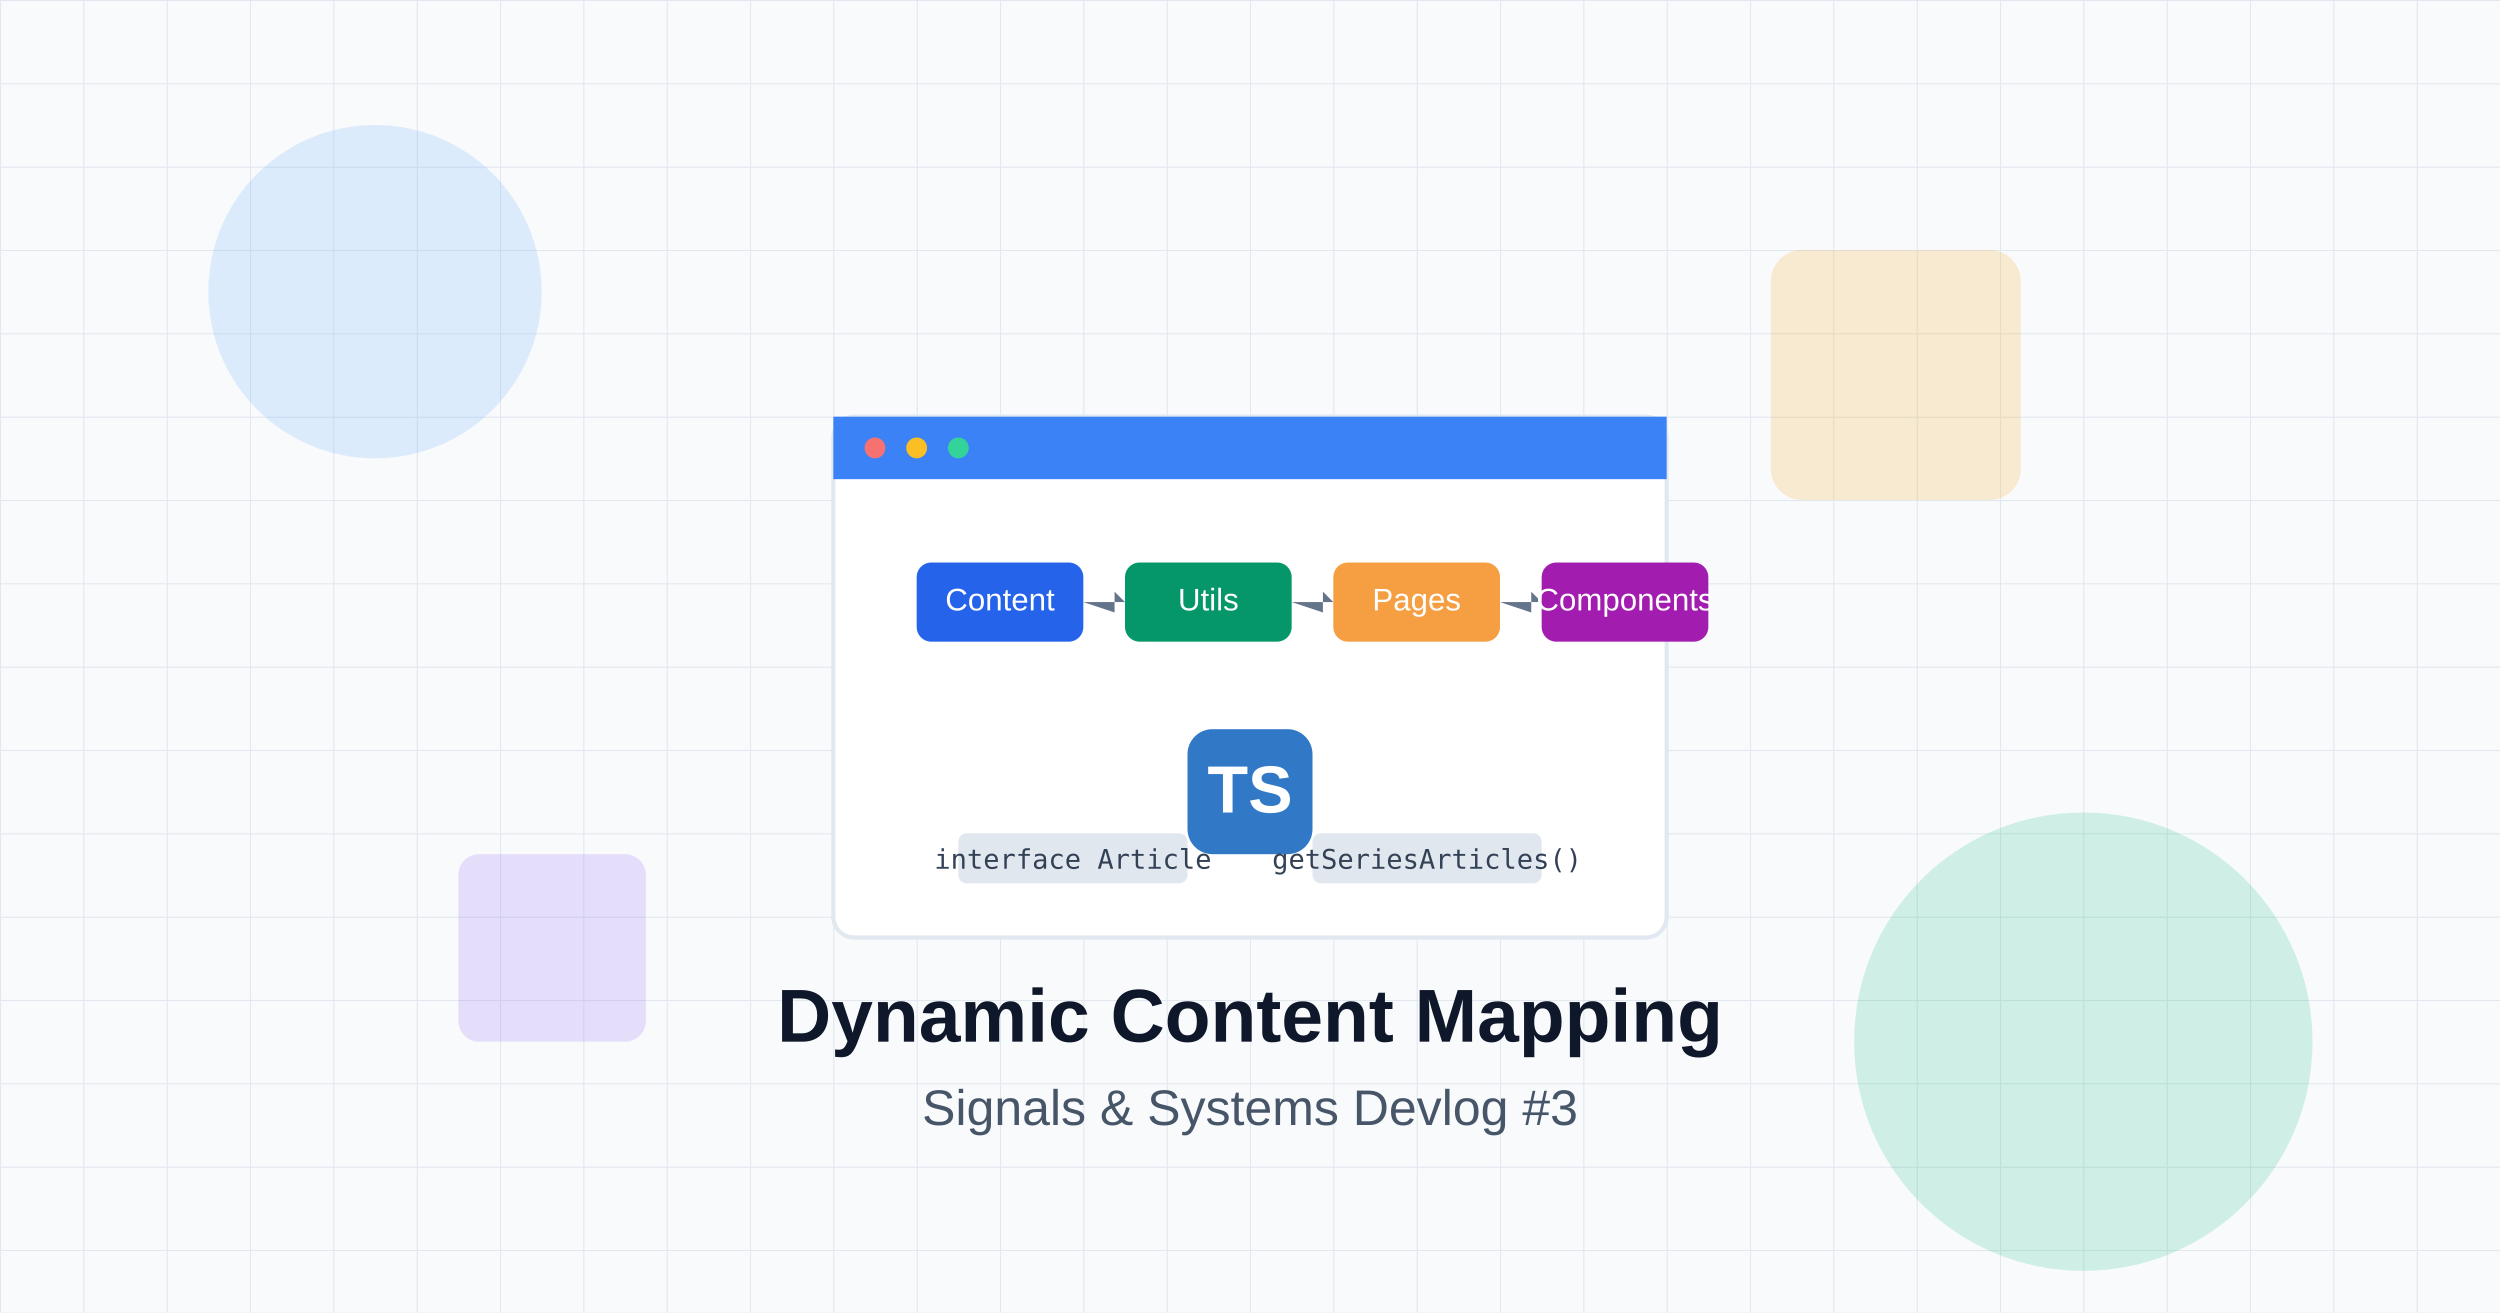
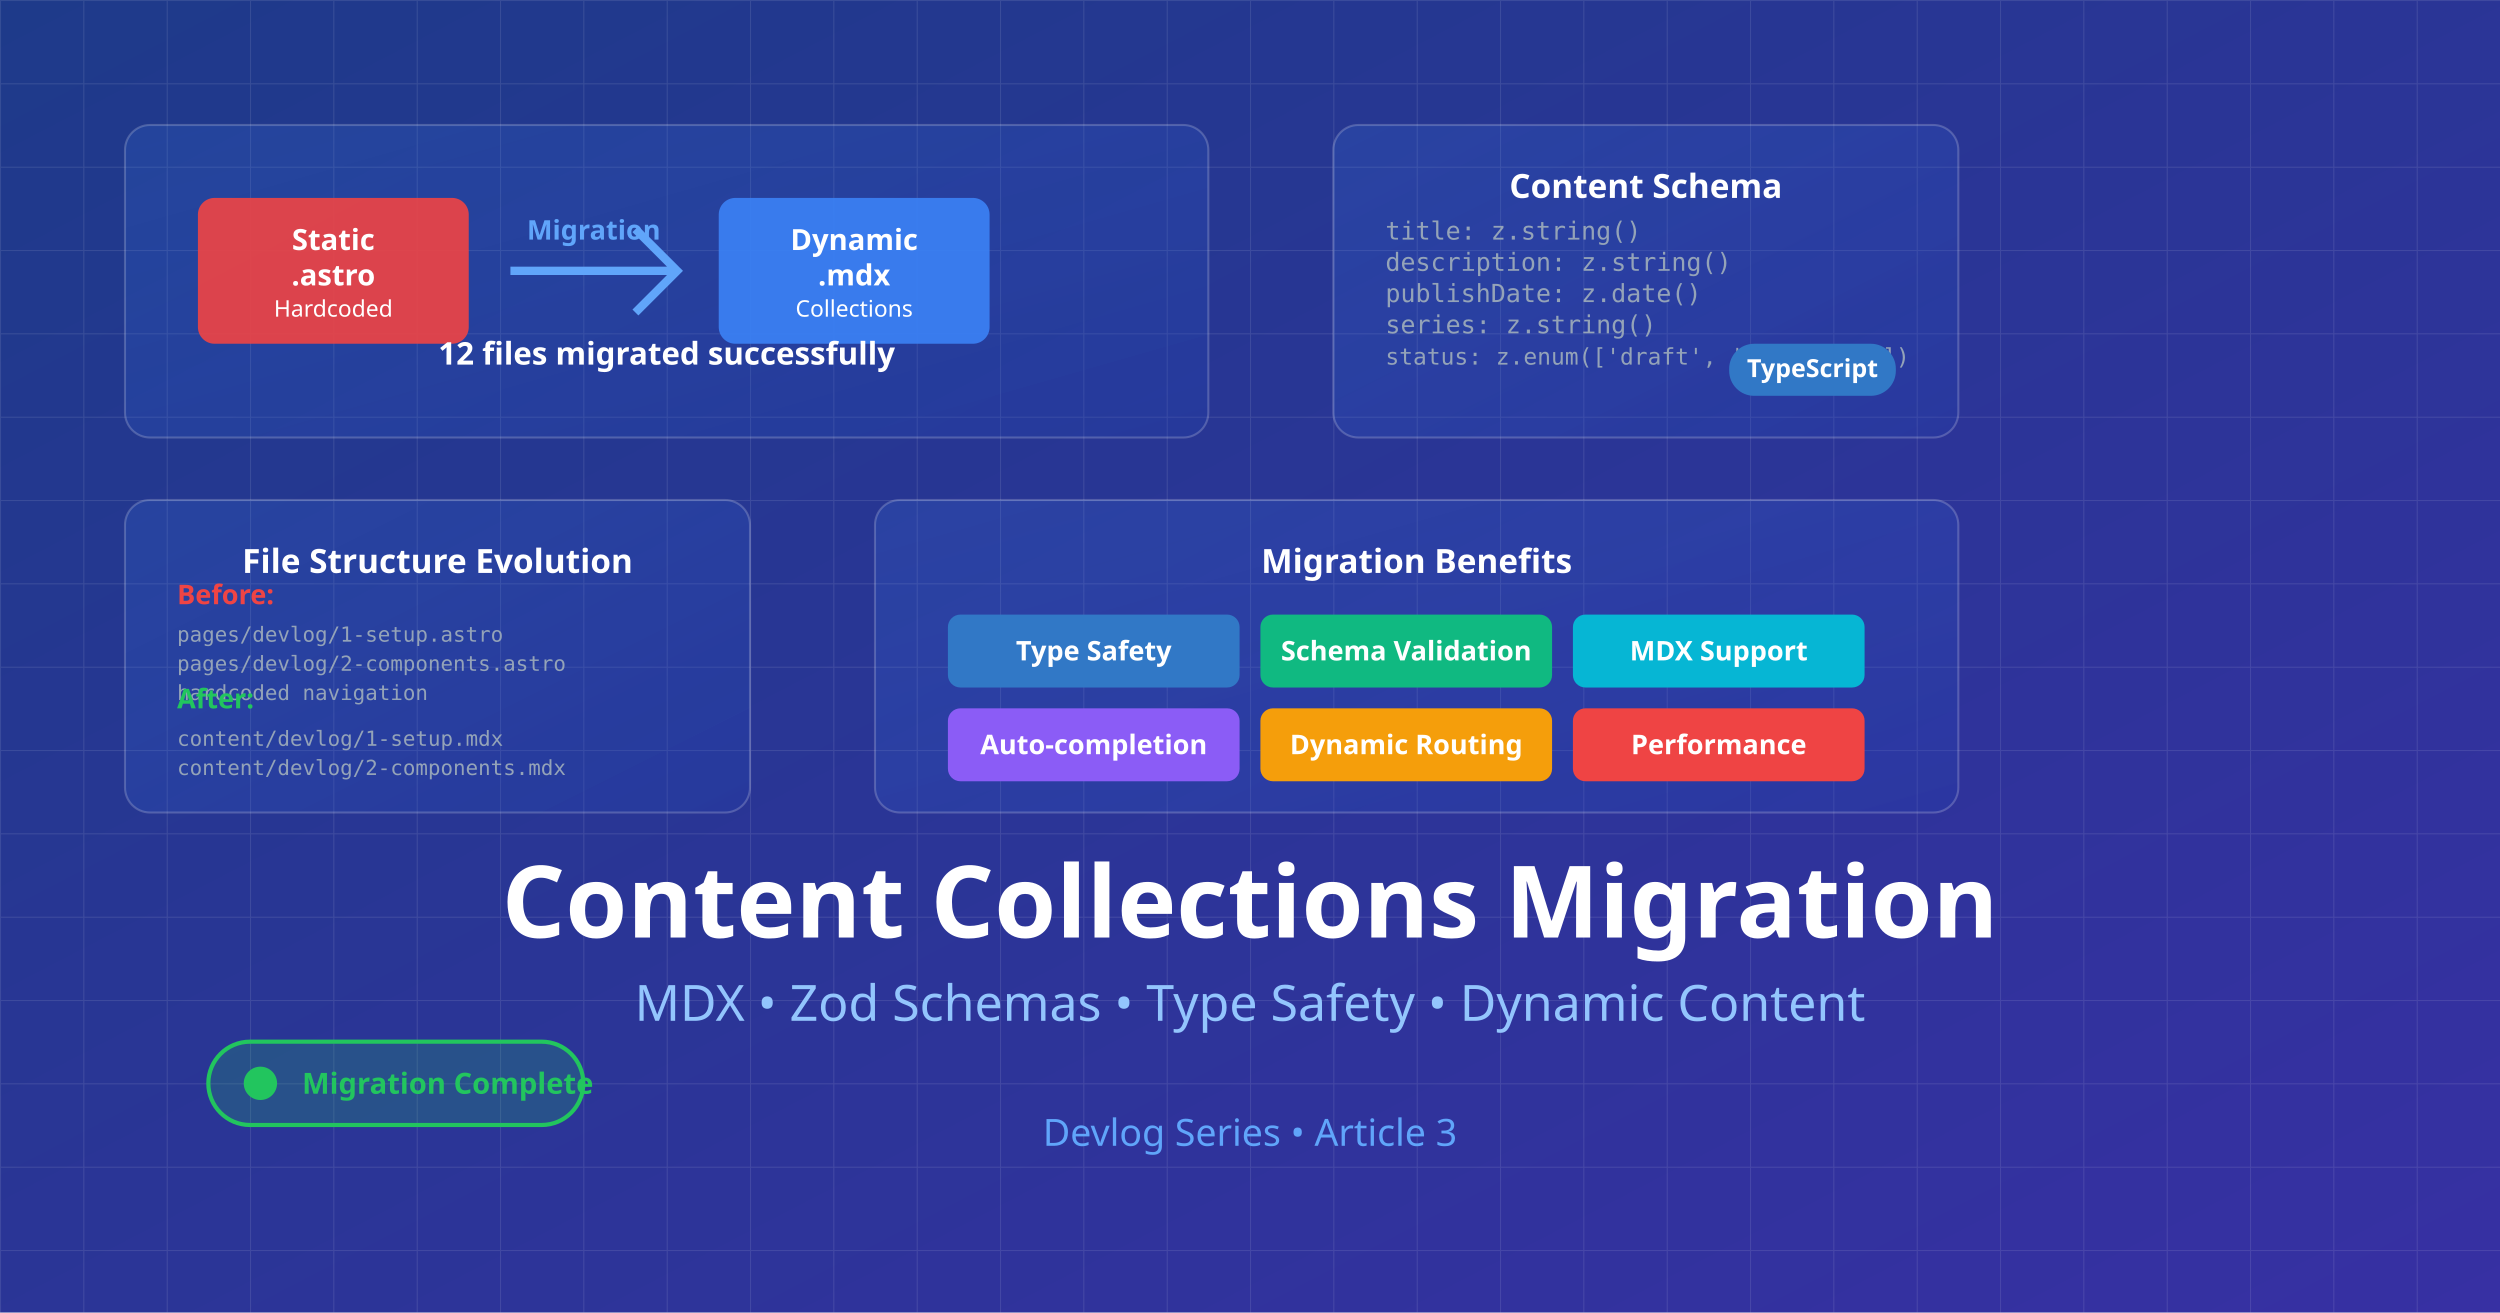
- <svg xmlns="http://www.w3.org/2000/svg" width="1200" height="630">
-   <rect width="1200" height="630" fill="#f8fafc" />
-   <pattern id="grid" width="40" height="40" patternUnits="userSpaceOnUse">
-     <path d="M 40 0 L 0 0 0 40" fill="none" stroke="#e2e8f0" stroke-width="1" />
-   </pattern>
+ <svg xmlns="http://www.w3.org/2000/svg" width="1200" height="630" viewBox="0 0 1200 630">
+   <defs>
+     <linearGradient id="bgGradient" x1="0%" y1="0%" x2="100%" y2="100%">
+       <stop offset="0%" style="stop-color:#1e3a8a;stop-opacity:1" />
+       <stop offset="100%" style="stop-color:#3730a3;stop-opacity:1" />
+     </linearGradient>
+     <linearGradient id="quadrantBg" x1="0%" y1="0%" x2="100%" y2="100%">
+       <stop offset="0%" style="stop-color:#3b82f6;stop-opacity:0.15" />
+       <stop offset="100%" style="stop-color:#1e40af;stop-opacity:0.25" />
+     </linearGradient>
+   </defs>
+   <rect width="1200" height="630" fill="url(#bgGradient)" />
+   <defs>
+     <pattern id="grid" width="40" height="40" patternUnits="userSpaceOnUse">
+       <path d="M 40 0 L 0 0 0 40" fill="none" stroke="rgba(255,255,255,0.1)" stroke-width="1" />
+     </pattern>
+   </defs>
  <rect width="1200" height="630" fill="url(#grid)" />
-   <circle cx="180" cy="140" r="80" fill="#60a5fa" opacity="0.18" />
-   <circle cx="1000" cy="500" r="110" fill="#10b981" opacity="0.18" />
-   <rect x="850" y="120" width="120" height="120" rx="15" fill="#f59e0b" opacity="0.18" />
-   <rect x="220" y="410" width="90" height="90" rx="10" fill="#8b5cf6" opacity="0.18" />
-   <g transform="translate(400, 200)">
-     <rect x="0" y="0" width="400" height="250" rx="10" fill="white" stroke="#e2e8f0" stroke-width="2" />
-     <rect x="0" y="0" width="400" height="30" rx="10 10 0 0" fill="#3b82f6" />
-     <circle cx="20" cy="15" r="5" fill="#f87171" />
-     <circle cx="40" cy="15" r="5" fill="#fbbf24" />
-     <circle cx="60" cy="15" r="5" fill="#34d399" />
-     <rect x="40" y="70" width="80" height="38" rx="7" fill="#2563eb" />
-     <text x="80" y="93" font-family="Arial" font-size="15" text-anchor="middle" fill="#fff">Content</text>
-     <polygon points="120,89 140,89 135,84 135,94" fill="#64748b" />
-     <rect x="140" y="70" width="80" height="38" rx="7" fill="#059669" />
-     <text x="180" y="93" font-family="Arial" font-size="15" text-anchor="middle" fill="#fff">Utils</text>
-     <polygon points="220,89 240,89 235,84 235,94" fill="#64748b" />
-     <rect x="240" y="70" width="80" height="38" rx="7" fill="#f59e42" />
-     <text x="280" y="93" font-family="Arial" font-size="15" text-anchor="middle" fill="#fff">Pages</text>
-     <polygon points="320,89 340,89 335,84 335,94" fill="#64748b" />
-     <rect x="340" y="70" width="80" height="38" rx="7" fill="#a21caf" />
-     <text x="380" y="93" font-family="Arial" font-size="15" text-anchor="middle" fill="#fff">Components</text>
-     <rect x="170" y="150" width="60" height="60" rx="12" fill="#3178C6" />
-     <text x="200" y="190" font-family="Arial" font-size="32" font-weight="bold" text-anchor="middle" fill="#fff">TS</text>
-     <rect x="60" y="200" width="110" height="24" rx="4" fill="#e0e7ef" />
-     <text x="115" y="217" font-family="Fira Mono, monospace" font-size="13" fill="#334155" text-anchor="middle">interface Article</text>
-     <rect x="230" y="200" width="110" height="24" rx="4" fill="#e0e7ef" />
-     <text x="285" y="217" font-family="Fira Mono, monospace" font-size="13" fill="#334155" text-anchor="middle">getSeriesArticles()</text>
+   <g transform="translate(60, 60)">
+     <rect x="0" y="0" width="520" height="150" rx="12" fill="url(#quadrantBg)" stroke="rgba(255,255,255,0.2)" stroke-width="1" />
+     <g transform="translate(35, 35)">
+       <rect x="0" y="0" width="130" height="70" rx="8" fill="#ef4444" opacity="0.9" />
+       <text x="65" y="25" text-anchor="middle" fill="white" font-family="sans-serif" font-size="14" font-weight="bold">Static</text>
+       <text x="65" y="42" text-anchor="middle" fill="white" font-family="sans-serif" font-size="14" font-weight="bold">.astro</text>
+       <text x="65" y="57" text-anchor="middle" fill="white" font-family="sans-serif" font-size="11">Hardcoded</text>
+       <path d="M150 35 L230 35 M210 15 L230 35 L210 55" stroke="#60a5fa" stroke-width="4" fill="none" />
+       <text x="190" y="20" text-anchor="middle" fill="#60a5fa" font-family="sans-serif" font-size="13" font-weight="bold">Migration</text>
+       <rect x="250" y="0" width="130" height="70" rx="8" fill="#3b82f6" opacity="0.9" />
+       <text x="315" y="25" text-anchor="middle" fill="white" font-family="sans-serif" font-size="14" font-weight="bold">Dynamic</text>
+       <text x="315" y="42" text-anchor="middle" fill="white" font-family="sans-serif" font-size="14" font-weight="bold">.mdx</text>
+       <text x="315" y="57" text-anchor="middle" fill="white" font-family="sans-serif" font-size="11">Collections</text>
+     </g>
+     <text x="260" y="115" text-anchor="middle" fill="white" font-family="sans-serif" font-size="15" font-weight="bold">12 files migrated successfully</text>
  </g>
-   <text x="600" y="500" font-family="Arial" font-size="36" font-weight="bold" text-anchor="middle" fill="#0f172a">Dynamic Content Mapping</text>
-   <text x="600" y="540" font-family="Arial" font-size="24" text-anchor="middle" fill="#475569">Signals &amp; Systems Devlog #3</text>
+   <g transform="translate(640, 60)">
+     <rect x="0" y="0" width="300" height="150" rx="12" fill="url(#quadrantBg)" stroke="rgba(255,255,255,0.2)" stroke-width="1" />
+     <text x="150" y="35" text-anchor="middle" fill="white" font-family="sans-serif" font-size="16" font-weight="bold">Content Schema</text>
+     <text x="25" y="55" fill="#94a3b8" font-family="monospace" font-size="12">title: z.string()</text>
+     <text x="25" y="70" fill="#94a3b8" font-family="monospace" font-size="12">description: z.string()</text>
+     <text x="25" y="85" fill="#94a3b8" font-family="monospace" font-size="12">publishDate: z.date()</text>
+     <text x="25" y="100" fill="#94a3b8" font-family="monospace" font-size="12">series: z.string()</text>
+     <text x="25" y="115" fill="#94a3b8" font-family="monospace" font-size="11">status: z.enum(['draft', 'published'])</text>
+     <rect x="190" y="105" width="80" height="25" rx="12" fill="#3178c6" />
+     <text x="230" y="121" text-anchor="middle" fill="white" font-family="sans-serif" font-size="12" font-weight="bold">TypeScript</text>
+   </g>
+   <g transform="translate(60, 240)">
+     <rect x="0" y="0" width="300" height="150" rx="12" fill="url(#quadrantBg)" stroke="rgba(255,255,255,0.2)" stroke-width="1" />
+     <text x="150" y="35" text-anchor="middle" fill="white" font-family="sans-serif" font-size="16" font-weight="bold">File Structure Evolution</text>
+     <g transform="translate(25, 50)">
+       <text x="0" y="0" fill="#ef4444" font-family="sans-serif" font-size="13" font-weight="bold">Before:</text>
+       <text x="0" y="18" fill="#94a3b8" font-family="monospace" font-size="10">pages/devlog/1-setup.astro</text>
+       <text x="0" y="32" fill="#94a3b8" font-family="monospace" font-size="10">pages/devlog/2-components.astro</text>
+       <text x="0" y="46" fill="#94a3b8" font-family="monospace" font-size="10">hardcoded navigation</text>
+     </g>
+     <g transform="translate(25, 100)">
+       <text x="0" y="0" fill="#22c55e" font-family="sans-serif" font-size="13" font-weight="bold">After:</text>
+       <text x="0" y="18" fill="#94a3b8" font-family="monospace" font-size="10">content/devlog/1-setup.mdx</text>
+       <text x="0" y="32" fill="#94a3b8" font-family="monospace" font-size="10">content/devlog/2-components.mdx</text>
+     </g>
+   </g>
+   <g transform="translate(420, 240)">
+     <rect x="0" y="0" width="520" height="150" rx="12" fill="url(#quadrantBg)" stroke="rgba(255,255,255,0.2)" stroke-width="1" />
+     <text x="260" y="35" text-anchor="middle" fill="white" font-family="sans-serif" font-size="16" font-weight="bold">Migration Benefits</text>
+     <g transform="translate(35, 55)">
+       <rect x="0" y="0" width="140" height="35" rx="6" fill="#3178c6" />
+       <text x="70" y="22" text-anchor="middle" fill="white" font-family="sans-serif" font-size="13" font-weight="bold">Type Safety</text>
+       <rect x="150" y="0" width="140" height="35" rx="6" fill="#10b981" />
+       <text x="220" y="22" text-anchor="middle" fill="white" font-family="sans-serif" font-size="13" font-weight="bold">Schema Validation</text>
+       <rect x="0" y="45" width="140" height="35" rx="6" fill="#8b5cf6" />
+       <text x="70" y="67" text-anchor="middle" fill="white" font-family="sans-serif" font-size="13" font-weight="bold">Auto-completion</text>
+       <rect x="150" y="45" width="140" height="35" rx="6" fill="#f59e0b" />
+       <text x="220" y="67" text-anchor="middle" fill="white" font-family="sans-serif" font-size="13" font-weight="bold">Dynamic Routing</text>
+       <rect x="300" y="0" width="140" height="35" rx="6" fill="#06b6d4" />
+       <text x="370" y="22" text-anchor="middle" fill="white" font-family="sans-serif" font-size="13" font-weight="bold">MDX Support</text>
+       <rect x="300" y="45" width="140" height="35" rx="6" fill="#ef4444" />
+       <text x="370" y="67" text-anchor="middle" fill="white" font-family="sans-serif" font-size="13" font-weight="bold">Performance</text>
+     </g>
+   </g>
+   <text x="600" y="450" text-anchor="middle" fill="white" font-family="sans-serif" font-size="48" font-weight="bold">
+     Content Collections Migration
+   </text>
+   <text x="600" y="490" text-anchor="middle" fill="#93c5fd" font-family="sans-serif" font-size="24">
+     MDX • Zod Schemas • Type Safety • Dynamic Content
+   </text>
+   <text x="600" y="550" text-anchor="middle" fill="#60a5fa" font-family="sans-serif" font-size="18">
+     Devlog Series • Article 3
+   </text>
+   <g transform="translate(100, 500)">
+     <rect x="0" y="0" width="180" height="40" rx="20" fill="rgba(34, 197, 94, 0.2)" stroke="#22c55e" stroke-width="2" />
+     <circle cx="25" cy="20" r="8" fill="#22c55e" />
+     <text x="45" y="25" fill="#22c55e" font-family="sans-serif" font-size="14" font-weight="bold">Migration Complete</text>
+   </g>
</svg>
